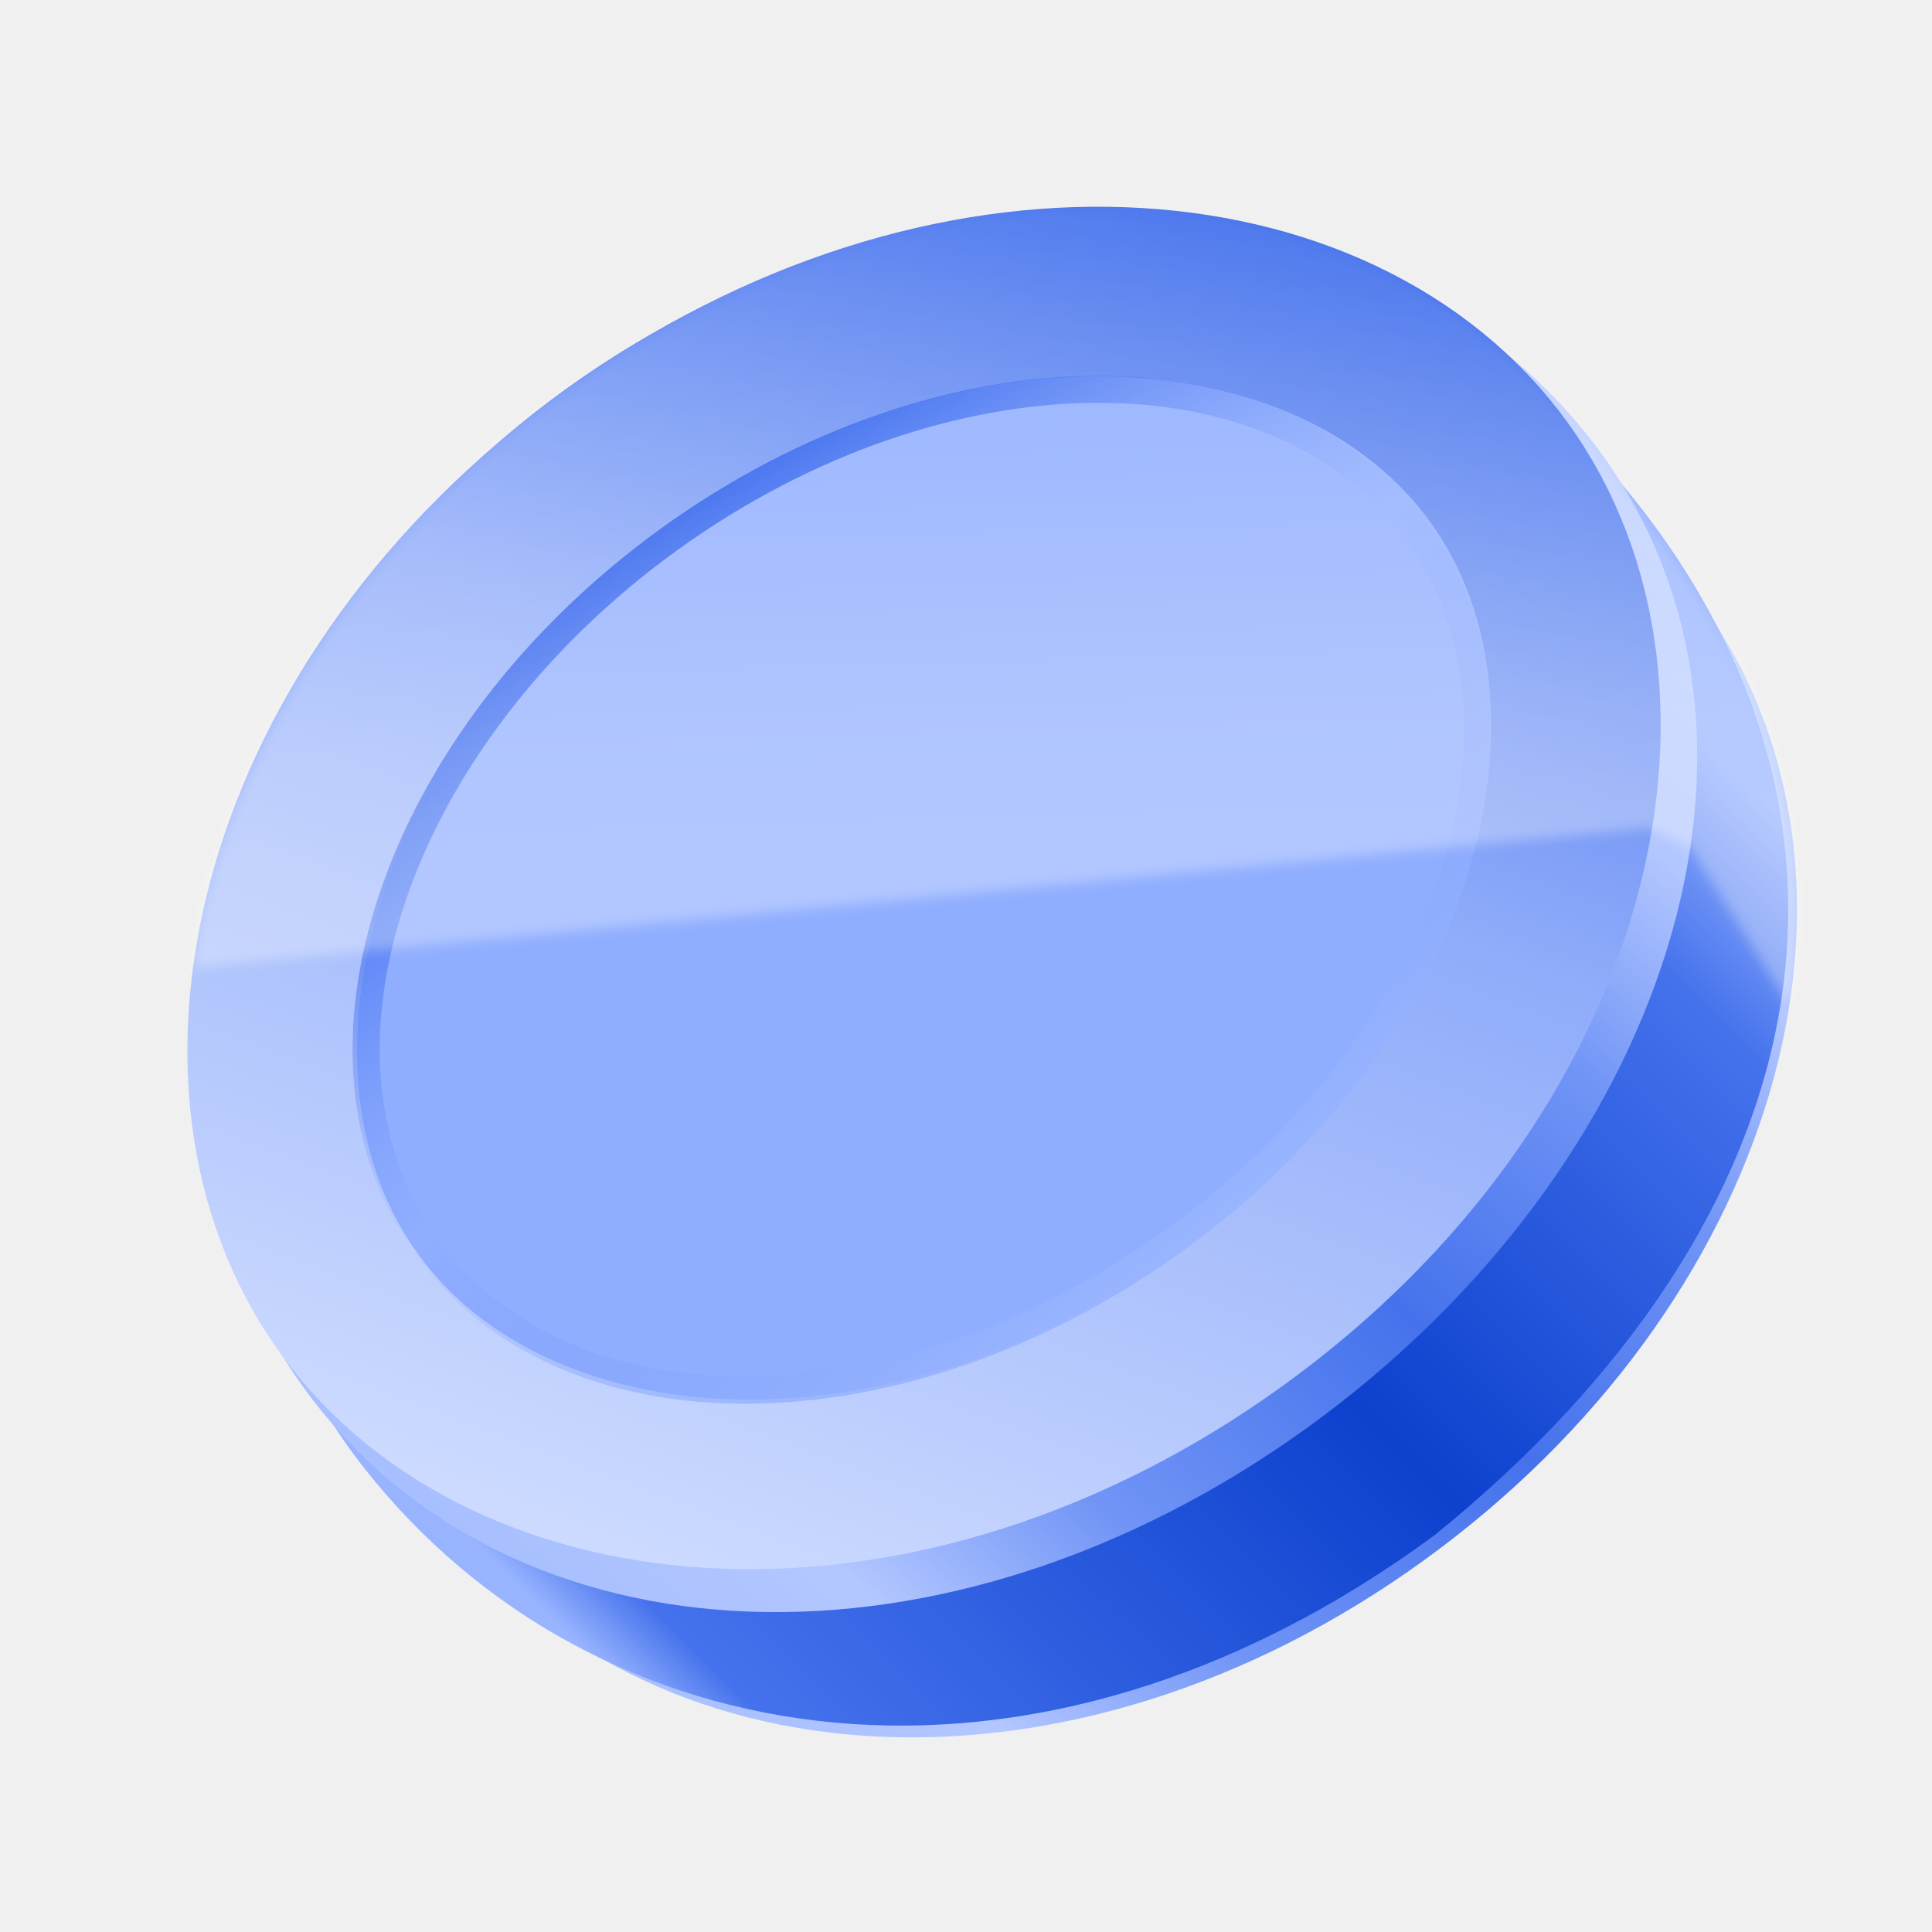
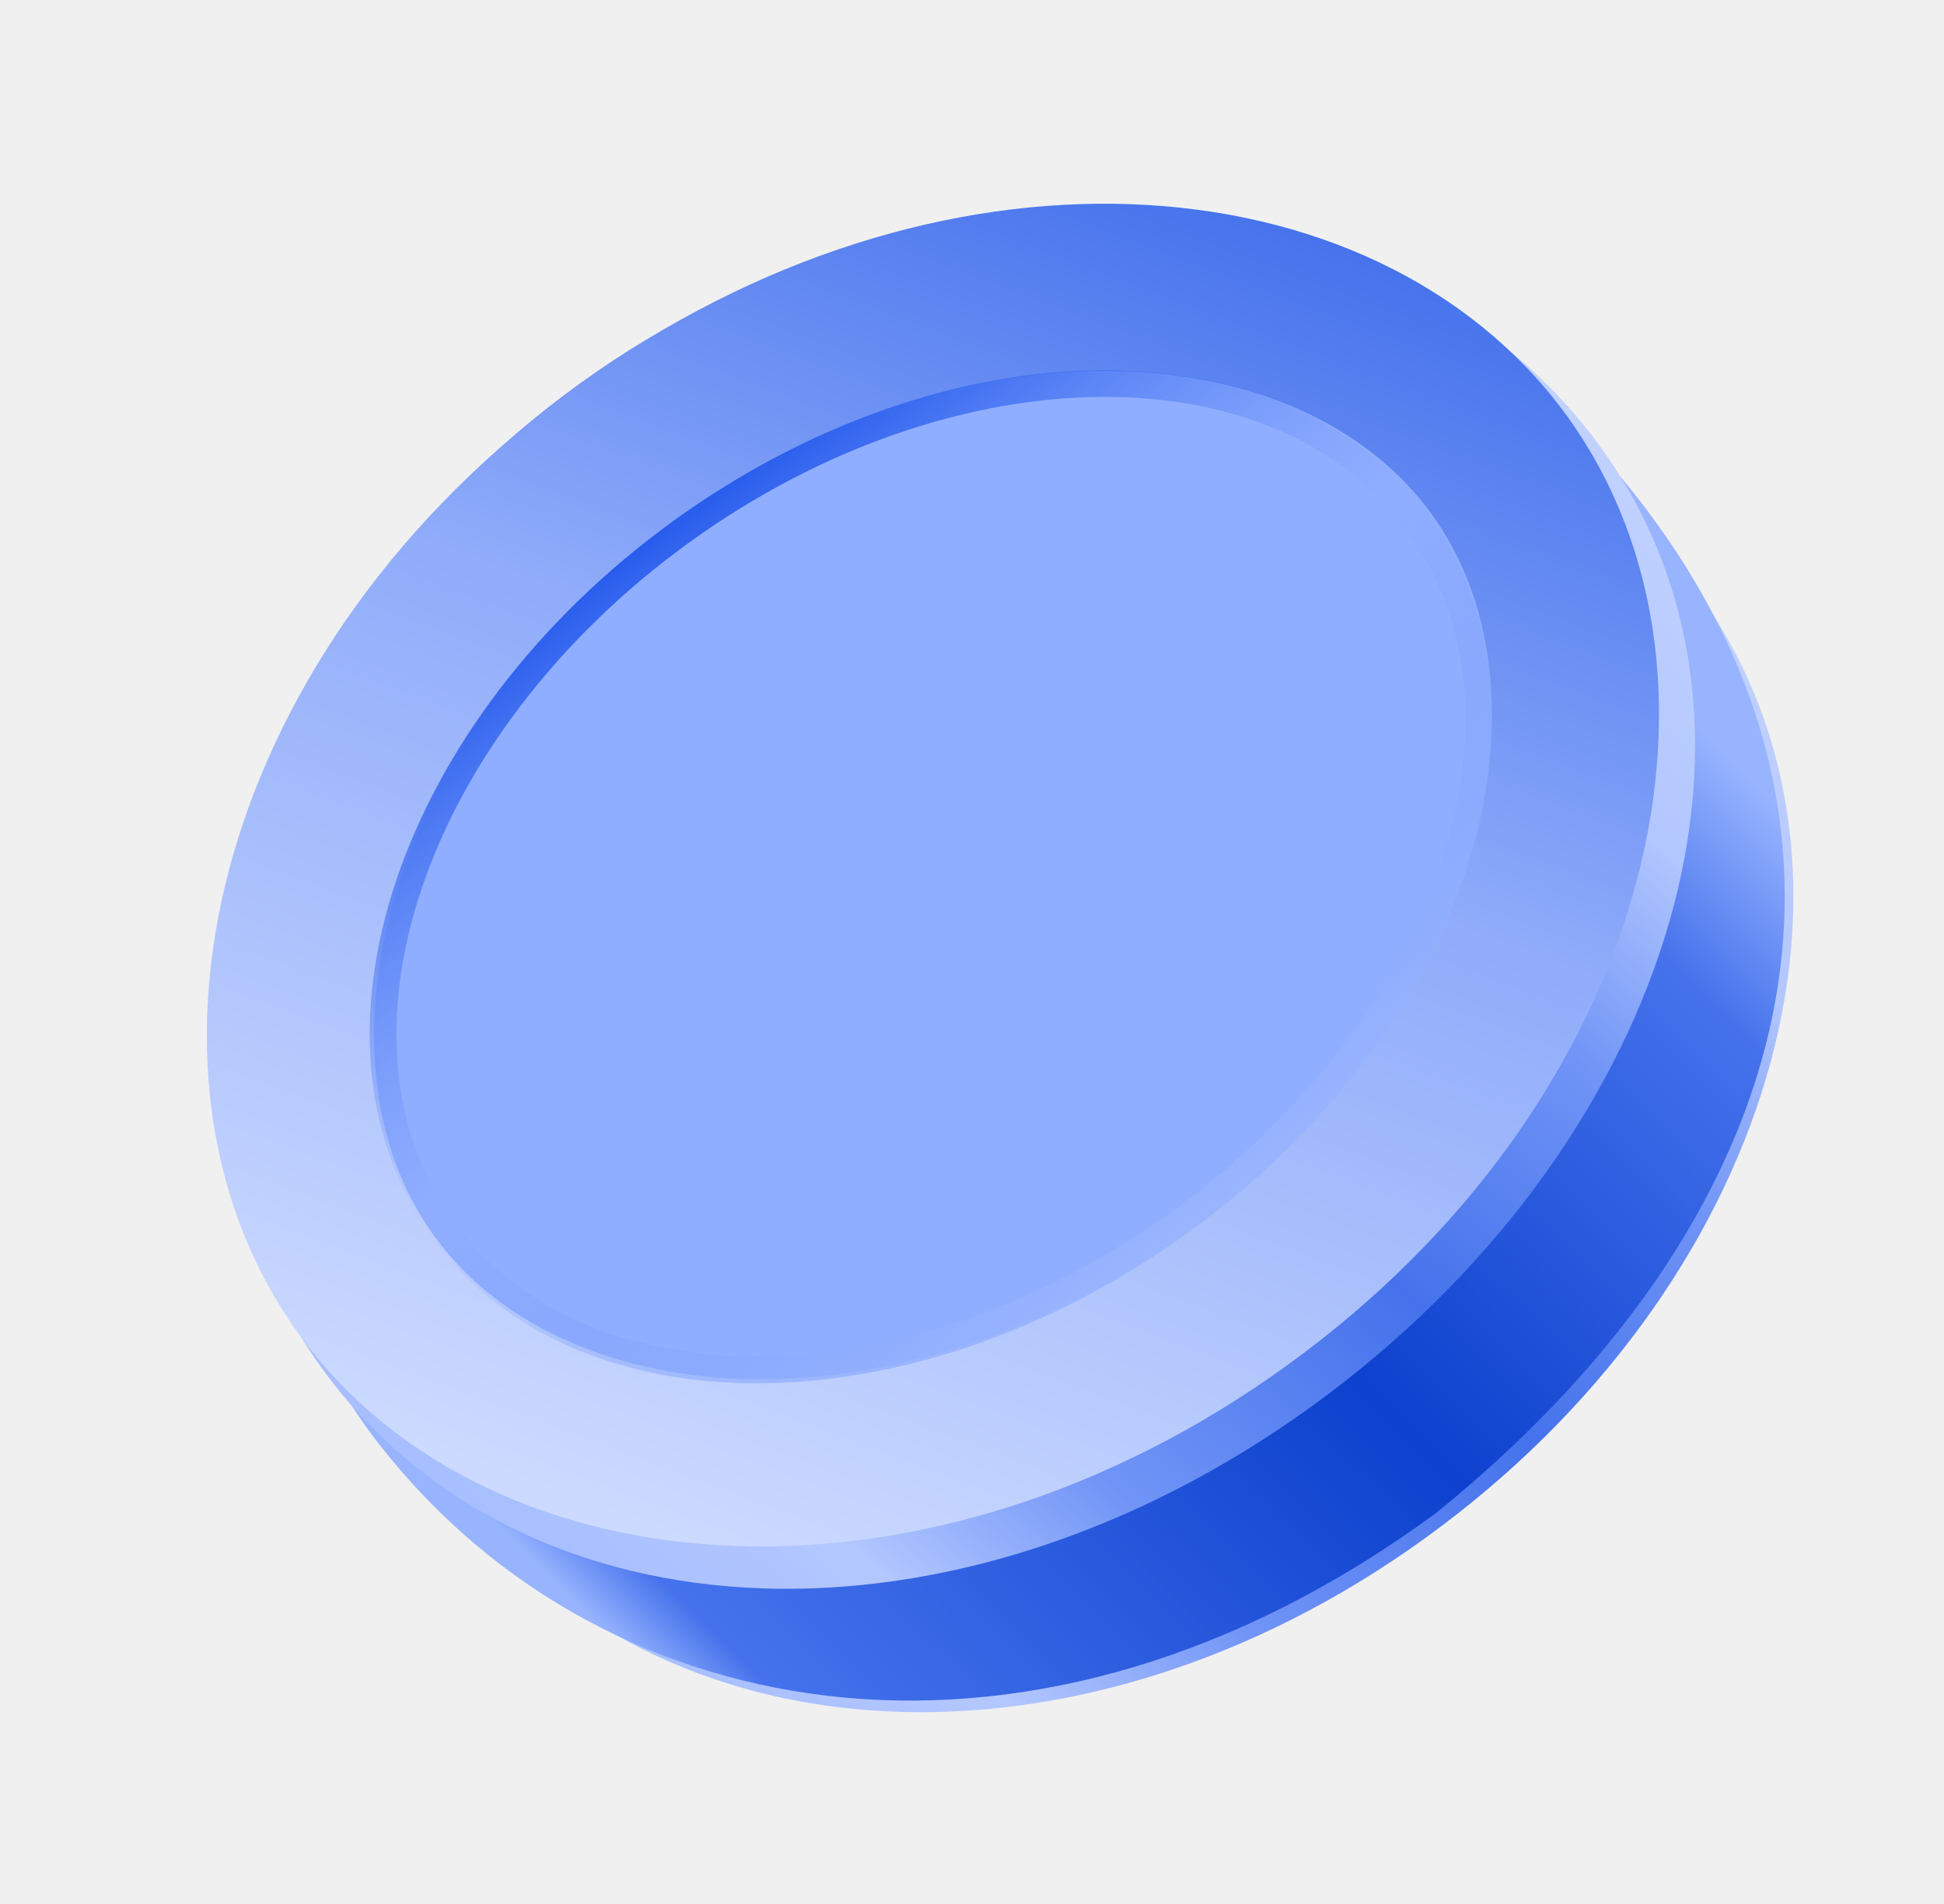
- <svg xmlns="http://www.w3.org/2000/svg" width="48" height="48" viewBox="0 0 48 48" fill="none">
-   <g clip-path="url(#clip0_12228_15437)">
-     <path d="M41.607 15.355c4.796 6.63 1.77 16.688-6.68 22.8-8.427 6.097-18.66 5.552-23.469-1.096-4.834-6.682-2.488-17.381 5.897-23.447 8.386-6.067 19.418-4.939 24.252 1.743z" stroke="url(#paint0_linear_12228_15437)" stroke-width="1.517" />
-     <path d="M40.2 11.913c6.996 8.292 5.19 18.318-4.545 26.218-10.023 7.39-20.895 5.607-26.61-1.661C3.332 29.2 5.428 17.119 14.303 10.7c8.875-6.42 20.632-6.065 25.897 1.213z" fill="url(#paint1_linear_12228_15437)" />
-     <path d="M39.176 11.72c2.404 3.323 2.802 7.504 1.502 11.678-1.3 4.179-4.299 8.314-8.615 11.437-8.681 6.28-19.095 5.845-23.894-.79-4.824-6.668-2.314-17.508 6.325-23.757 8.64-6.25 19.858-5.236 24.682 1.432z" stroke="url(#paint2_linear_12228_15437)" stroke-width="1.517" />
-     <path d="M37.238 11.73c3.976 5.496 1.743 14.956-6.58 20.976-8.323 6.021-18.006 5.181-21.982-.315-3.976-5.496-1.743-14.955 6.58-20.976 8.323-6.02 18.006-5.18 21.982.315z" fill="#90AEFF" stroke="url(#paint3_linear_12228_15437)" stroke-width="4.215" />
-     <path d="M35.2 13.212c1.71 2.366 1.936 5.505.86 8.7-1.074 3.195-3.443 6.416-6.863 8.89-3.42 2.474-7.22 3.715-10.59 3.736-3.372.022-6.283-1.175-7.994-3.54-1.712-2.367-1.937-5.506-.862-8.701 1.075-3.195 3.444-6.416 6.863-8.89 3.42-2.473 7.22-3.715 10.591-3.736 3.372-.021 6.283 1.175 7.994 3.54z" stroke="url(#paint4_linear_12228_15437)" stroke-width=".674" />
-     <path d="M41.98 21.037l2.48 3.95c.767-4.513-.912-8.125-1.572-9.127-.522-.98-1.491-2.355-2.632-3.863-3.029-4.735-9.413-8.958-19.337-5.805C9.115 10.252 5.203 19.817 4.783 24.041l36.189-3.466 1.009.462z" fill="url(#paint5_linear_12228_15437)" fill-opacity=".3" filter="url(#filter0_f_12228_15437)" />
+ <svg xmlns="http://www.w3.org/2000/svg" width="49" height="48" viewBox="0 0 49 48" fill="none">
+   <g clip-path="url(#clip0_23707_21237)">
+     <path d="M42.165 15.355C46.961 21.985 43.936 32.043 35.486 38.156C27.058 44.252 16.825 43.707 12.016 37.059C7.182 30.377 9.528 19.678 17.913 13.612C26.299 7.545 37.331 8.673 42.165 15.355Z" stroke="url(#paint0_linear_23707_21237)" stroke-width="1.517" />
+     <path d="M40.757 11.913C47.755 20.205 45.947 30.231 36.213 38.131C26.191 45.521 15.319 43.738 9.604 36.47C3.889 29.201 5.985 17.119 14.86 10.699C23.735 4.279 35.492 4.635 40.757 11.913Z" fill="url(#paint1_linear_23707_21237)" />
+     <path d="M39.734 11.722C42.139 15.045 42.536 19.226 41.237 23.399C39.936 27.579 36.938 31.715 32.621 34.837C23.94 41.117 13.526 40.681 8.727 34.047C3.903 27.379 6.414 16.539 15.053 10.29C23.692 4.041 34.911 5.054 39.734 11.722Z" stroke="url(#paint2_linear_23707_21237)" stroke-width="1.517" />
+     <path d="M37.796 11.73C41.771 17.226 39.539 26.686 31.216 32.706C22.893 38.727 13.21 37.887 9.234 32.391C5.258 26.895 7.491 17.436 15.814 11.415C24.137 5.395 33.82 6.234 37.796 11.73Z" fill="#90AEFF" stroke="url(#paint3_linear_23707_21237)" stroke-width="4.215" />
+     <path d="M35.757 13.21C37.469 15.576 37.694 18.715 36.619 21.91C35.544 25.105 33.175 28.326 29.756 30.8C26.336 33.274 22.535 34.515 19.165 34.536C15.793 34.558 12.882 33.361 11.171 30.995C9.459 28.63 9.234 25.49 10.309 22.295C11.384 19.101 13.753 15.879 17.172 13.405C20.592 10.932 24.393 9.69 27.764 9.669C31.135 9.648 34.046 10.844 35.757 13.21Z" stroke="url(#paint4_linear_23707_21237)" stroke-width="0.674" />
  </g>
  <defs>
-     <filter id="filter0_f_12228_15437" x="4.501" y="4.819" width="40.437" height="20.449" filterUnits="userSpaceOnUse" color-interpolation-filters="sRGB">
-       <feFlood flood-opacity="0" result="BackgroundImageFix" />
-       <feBlend in="SourceGraphic" in2="BackgroundImageFix" result="shape" />
-       <feGaussianBlur stdDeviation=".141" result="effect1_foregroundBlur_12228_15437" />
-     </filter>
-     <linearGradient id="paint0_linear_12228_15437" x1="41.245" y1="13.542" x2="15.324" y2="42.681" gradientUnits="userSpaceOnUse">
+     <linearGradient id="paint0_linear_23707_21237" x1="41.803" y1="13.542" x2="15.882" y2="42.681" gradientUnits="userSpaceOnUse">
      <stop stop-color="#C1D2FF" />
-       <stop offset=".171" stop-color="#B3C7FF" />
-       <stop offset=".309" stop-color="#7094F6" />
-       <stop offset=".491" stop-color="#4572EC" />
-       <stop offset=".704" stop-color="#7094F6" />
-       <stop offset=".843" stop-color="#B3C7FF" />
+       <stop offset="0.171" stop-color="#B3C7FF" />
+       <stop offset="0.309" stop-color="#7094F6" />
+       <stop offset="0.491" stop-color="#4572EC" />
+       <stop offset="0.704" stop-color="#7094F6" />
+       <stop offset="0.843" stop-color="#B3C7FF" />
      <stop offset="1" stop-color="#A6BEFF" />
    </linearGradient>
-     <linearGradient id="paint1_linear_12228_15437" x1="40.8" y1="13.733" x2="12.144" y2="42.67" gradientUnits="userSpaceOnUse">
+     <linearGradient id="paint1_linear_23707_21237" x1="41.358" y1="13.733" x2="12.702" y2="42.67" gradientUnits="userSpaceOnUse">
      <stop stop-color="#98B4FF" />
-       <stop offset=".055" stop-color="#98B4FF" />
-       <stop offset=".171" stop-color="#4572EC" />
-       <stop offset=".491" stop-color="#0D41CE" />
-       <stop offset=".882" stop-color="#4572EC" />
-       <stop offset=".93" stop-color="#98B4FF" />
+       <stop offset="0.055" stop-color="#98B4FF" />
+       <stop offset="0.171" stop-color="#4572EC" />
+       <stop offset="0.491" stop-color="#0D41CE" />
+       <stop offset="0.882" stop-color="#4572EC" />
+       <stop offset="0.93" stop-color="#98B4FF" />
      <stop offset="1" stop-color="#98B4FF" />
    </linearGradient>
-     <linearGradient id="paint2_linear_12228_15437" x1="38.814" y1="9.907" x2="12.39" y2="39.959" gradientUnits="userSpaceOnUse">
+     <linearGradient id="paint2_linear_23707_21237" x1="39.373" y1="9.909" x2="12.949" y2="39.961" gradientUnits="userSpaceOnUse">
      <stop stop-color="#C1D2FF" />
-       <stop offset=".171" stop-color="#B3C7FF" />
-       <stop offset=".309" stop-color="#7094F6" />
-       <stop offset=".491" stop-color="#4572EC" />
-       <stop offset=".704" stop-color="#7094F6" />
-       <stop offset=".843" stop-color="#B3C7FF" />
+       <stop offset="0.171" stop-color="#B3C7FF" />
+       <stop offset="0.309" stop-color="#7094F6" />
+       <stop offset="0.491" stop-color="#4572EC" />
+       <stop offset="0.704" stop-color="#7094F6" />
+       <stop offset="0.843" stop-color="#B3C7FF" />
      <stop offset="1" stop-color="#A6BEFF" />
    </linearGradient>
-     <linearGradient id="paint3_linear_12228_15437" x1="30.401" y1="4.902" x2="17.549" y2="39.265" gradientUnits="userSpaceOnUse">
+     <linearGradient id="paint3_linear_23707_21237" x1="30.959" y1="4.902" x2="18.107" y2="39.265" gradientUnits="userSpaceOnUse">
      <stop stop-color="#4572EC" />
-       <stop offset=".417" stop-color="#90ACFA" />
+       <stop offset="0.417" stop-color="#90ACFA" />
      <stop offset="1" stop-color="#CCDAFF" />
    </linearGradient>
-     <linearGradient id="paint4_linear_12228_15437" x1="16.586" y1="12.442" x2="30.422" y2="30.769" gradientUnits="userSpaceOnUse">
+     <linearGradient id="paint4_linear_23707_21237" x1="17.145" y1="12.441" x2="30.98" y2="30.767" gradientUnits="userSpaceOnUse">
      <stop stop-color="#2056EB" />
-       <stop offset=".475" stop-color="#6F94F9" stop-opacity="0" />
+       <stop offset="0.475" stop-color="#6F94F9" stop-opacity="0" />
      <stop offset="1" stop-color="#9BB6FF" />
    </linearGradient>
-     <linearGradient id="paint5_linear_12228_15437" x1="17.97" y1="22.485" x2="17.442" y2="3.628" gradientUnits="userSpaceOnUse">
-       <stop stop-color="#fff" />
-       <stop offset=".106" stop-color="#fff" />
-       <stop offset=".217" stop-color="#fff" stop-opacity=".961" />
-       <stop offset="1" stop-color="#fff" stop-opacity="0" />
-     </linearGradient>
-     <clipPath id="clip0_12228_15437">
-       <path fill="#fff" d="M0 0h48v48H0z" />
+     <clipPath id="clip0_23707_21237">
+       <rect width="48" height="48" fill="white" transform="translate(0.558594)" />
    </clipPath>
  </defs>
</svg>
